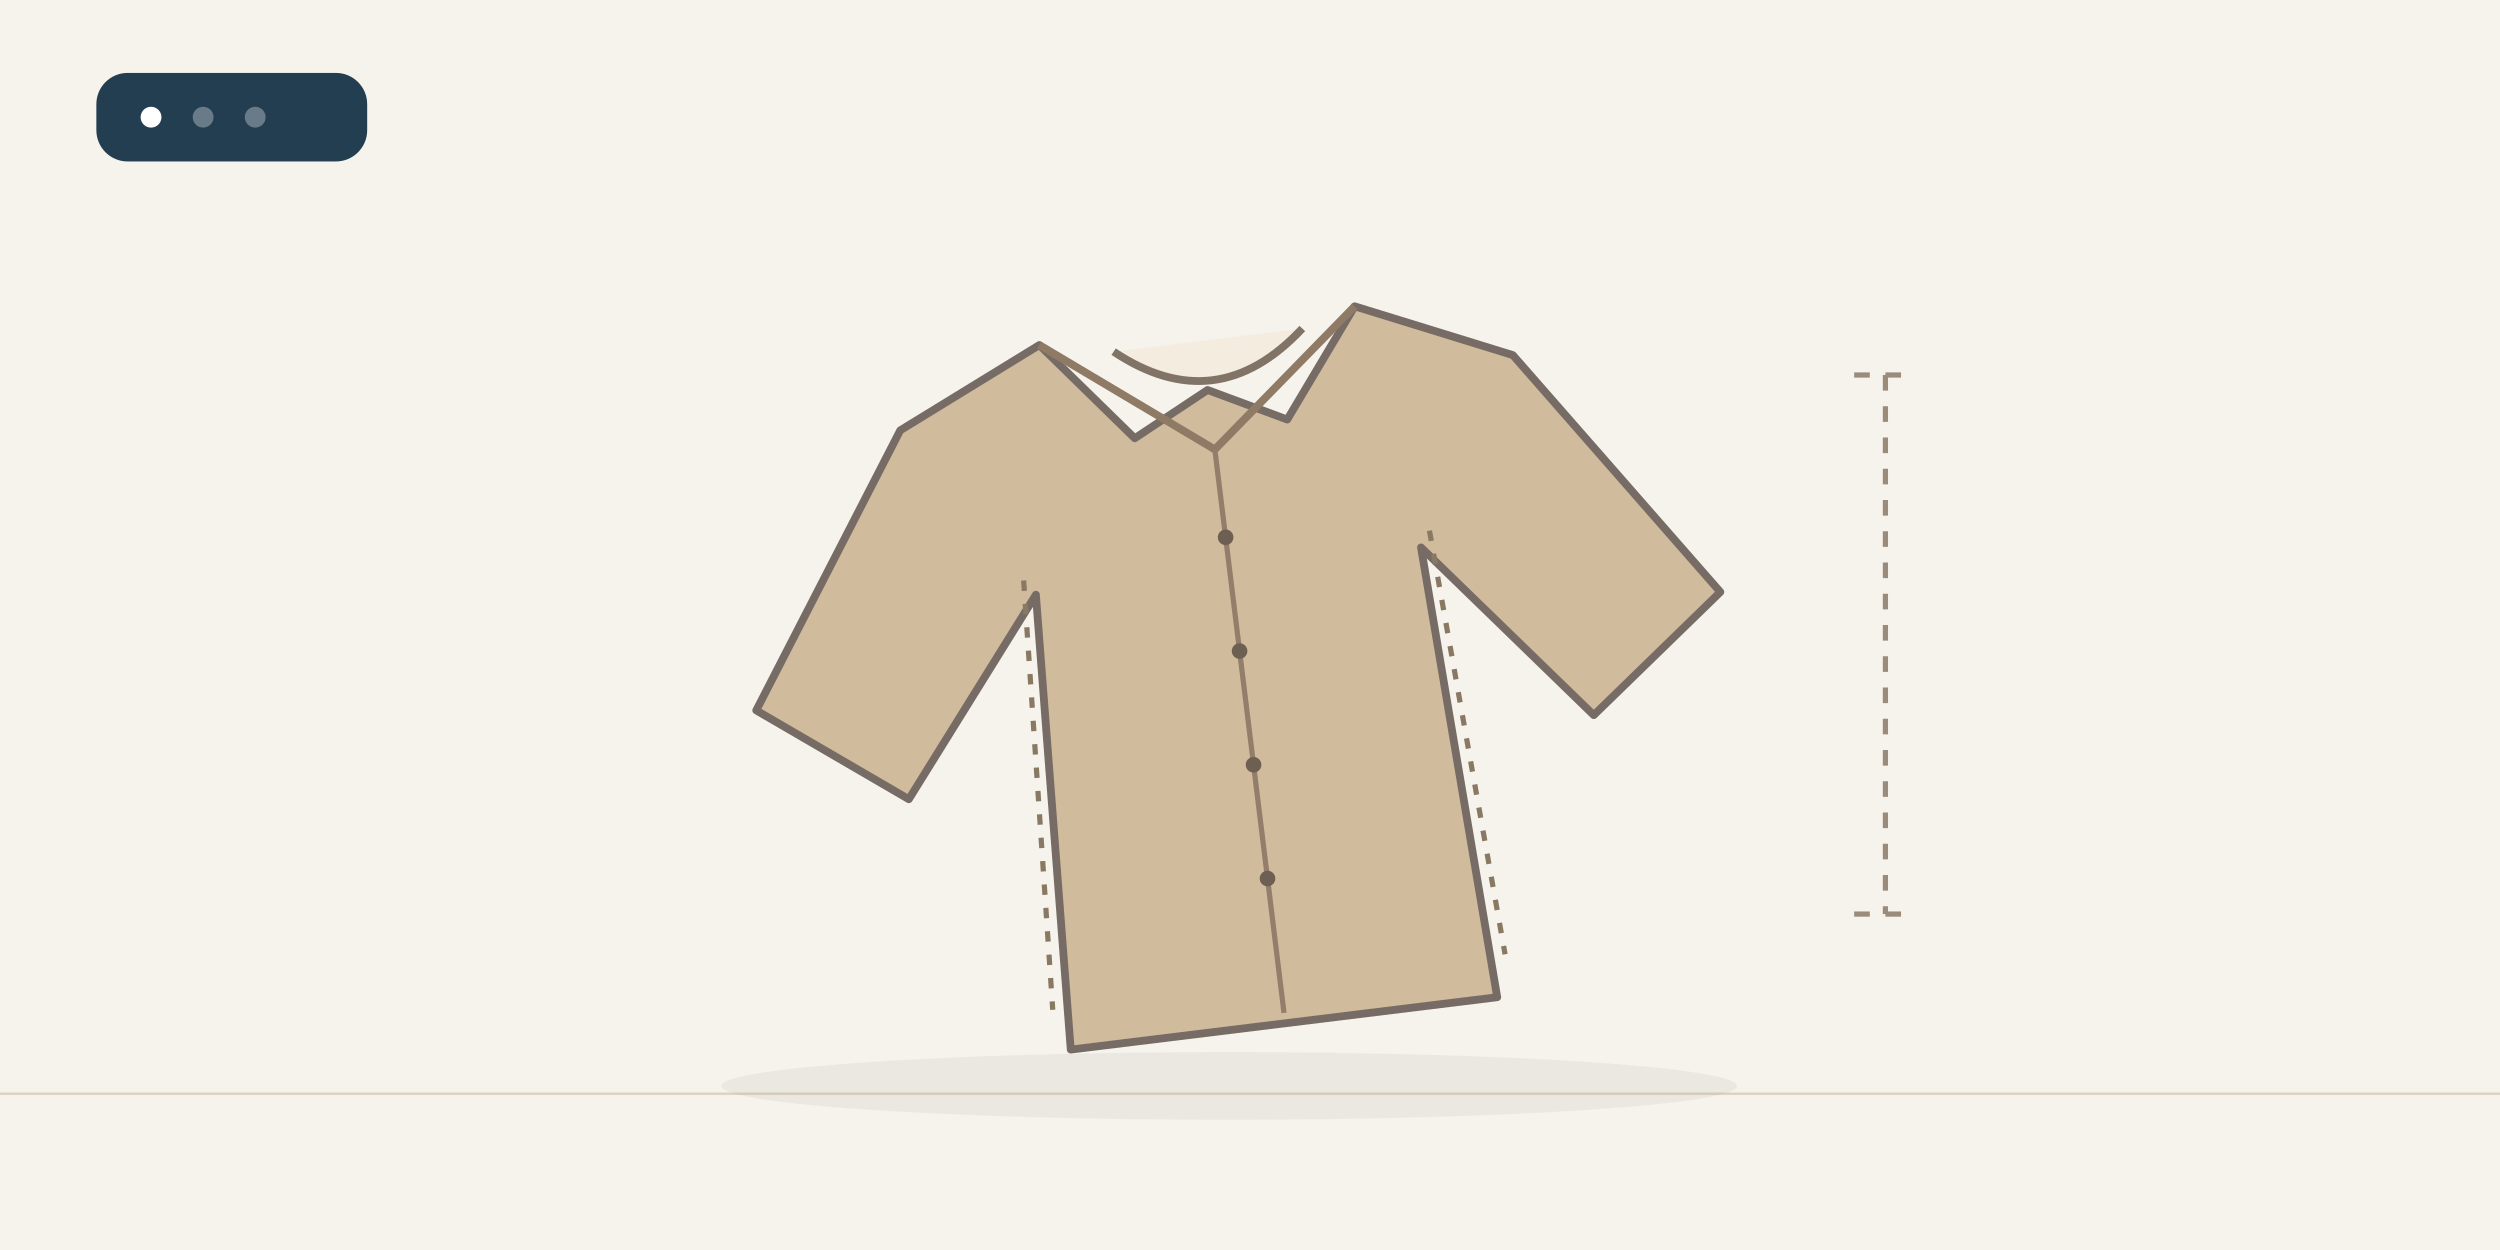
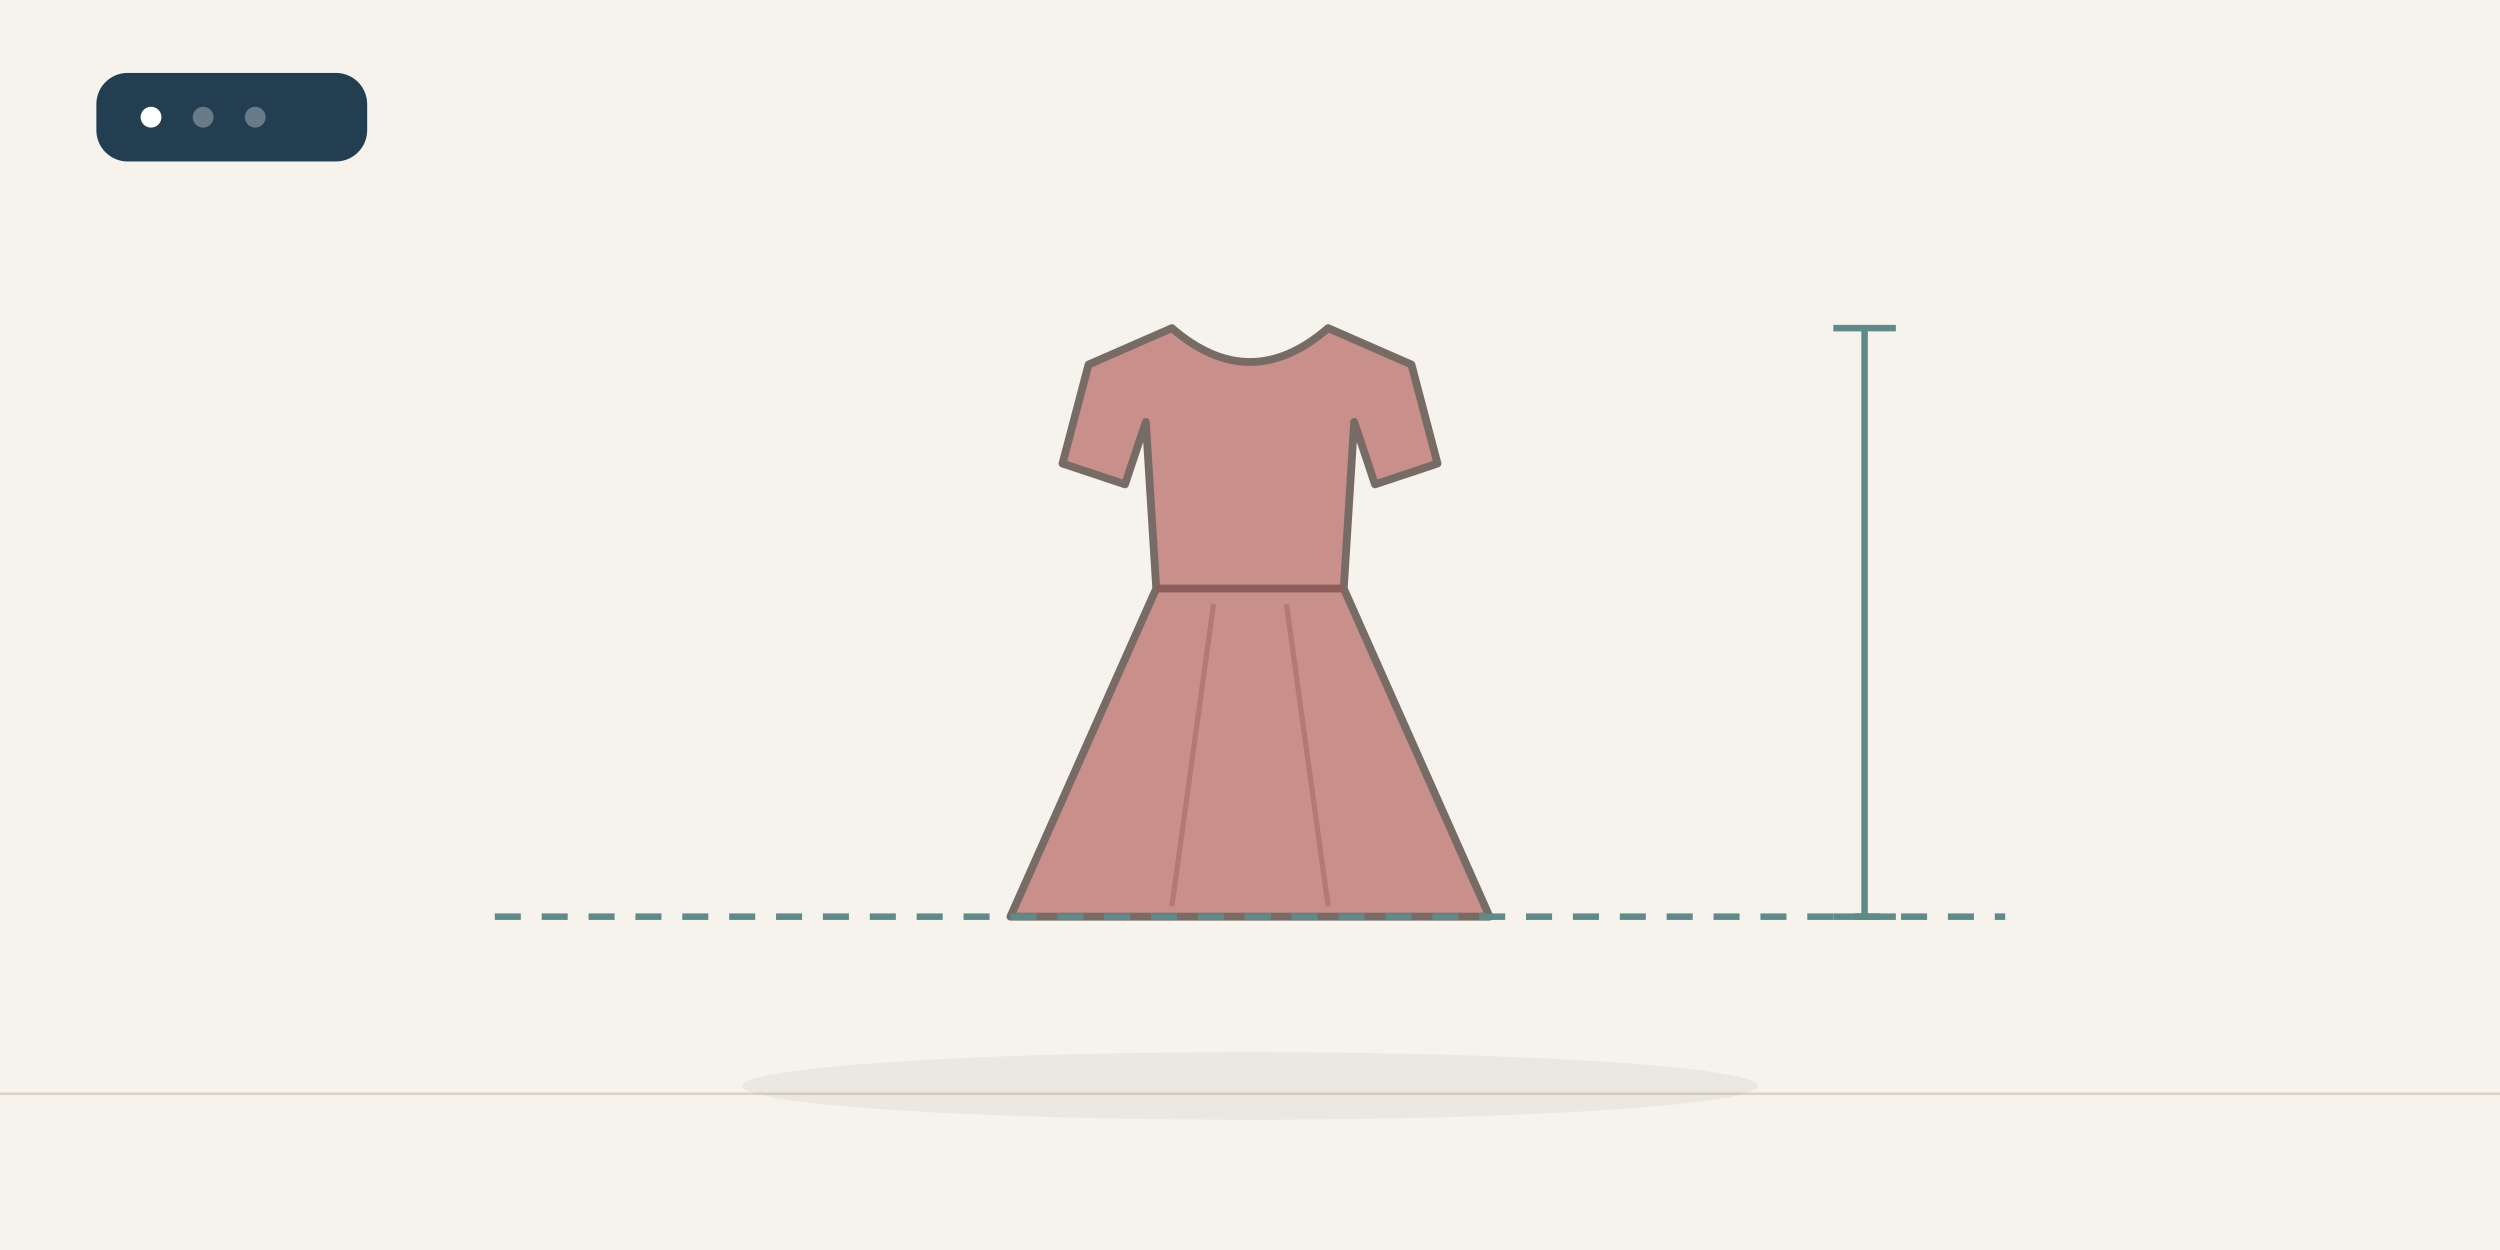
<svg xmlns="http://www.w3.org/2000/svg" viewBox="0 0 960 480" role="img" aria-label="Illustration conceptuelle, sans photographie ni mesure observée">
  <rect width="960" height="480" fill="#f6f3ed" />
  <path d="M0 420h960" stroke="#ddd3c4" />
-   <ellipse cx="472" cy="417" rx="195" ry="13" fill="#7b796d" opacity=".09" />
+   <ellipse cx="480" cy="417" rx="195" ry="13" fill="#7b796d" opacity=".09" />
  <rect x="37" y="28" rx="12" width="104" height="34" fill="#233e51" />
  <g fill="#fff">
    <circle cx="58" cy="45" r="4" opacity="1" />
    <circle cx="78" cy="45" r="4" opacity="0.32" />
    <circle cx="98" cy="45" r="4" opacity="0.32" />
  </g>
-   <g transform="translate(0,0) rotate(-7 476 250)">
-     <path d="M414 124l-57 26-68 100 54 41 58-72-8 175h165l-8-175 58 72 54-41-68-100-58-26-31 40-29-15-30 15Z" fill="#d0bb9d" stroke="#766c65" stroke-width="3" stroke-linejoin="round" />
-     <path d="M414 124l62 48 60-48" fill="none" stroke="#8f7a65" stroke-width="3" />
-     <path d="M442 130q36 31 73 0" fill="#f3ecdf" stroke="#817466" stroke-width="3" />
-     <path d="M476 172v218" stroke="#927e6b" stroke-width="2" />
-     <path d="M397 213l-9 165M554 213l9 165" stroke="#897963" stroke-width="2" stroke-dasharray="4 5" fill="none" />
-     <circle cx="476" cy="206" r="3" fill="#6d6053" />
-     <circle cx="476" cy="250" r="3" fill="#6d6053" />
-     <circle cx="476" cy="294" r="3" fill="#6d6053" />
-     <circle cx="476" cy="338" r="3" fill="#6d6053" />
-   </g>
-   <path d="M724 144v207m-12-207h24m-24 207h24" stroke="#9a8b7b" stroke-width="2" stroke-dasharray="6 6" />
+   <path d="M450 126Q480 152 510 126L542 140L552 178L528 186L520 162L516 226L572 352L388 352L444 226L440 162L432 186L408 178L418 140Z" fill="#c98f8a" stroke="#766c65" stroke-width="3" stroke-linejoin="round" />
+   <path d="M444 226h72" stroke="#8d5f5b" stroke-width="3" />
+   <path d="M466 232L450 348M494 232L510 348" stroke="#a9706b" stroke-width="2" opacity=".7" />
+   <path d="M190 352h580" stroke="#5f8a8a" stroke-width="2.5" stroke-dasharray="10 8" />
+   <path d="M716 126v226m-12-226h24m-24 226h24" stroke="#5f8a8a" stroke-width="2.5" />
</svg>
